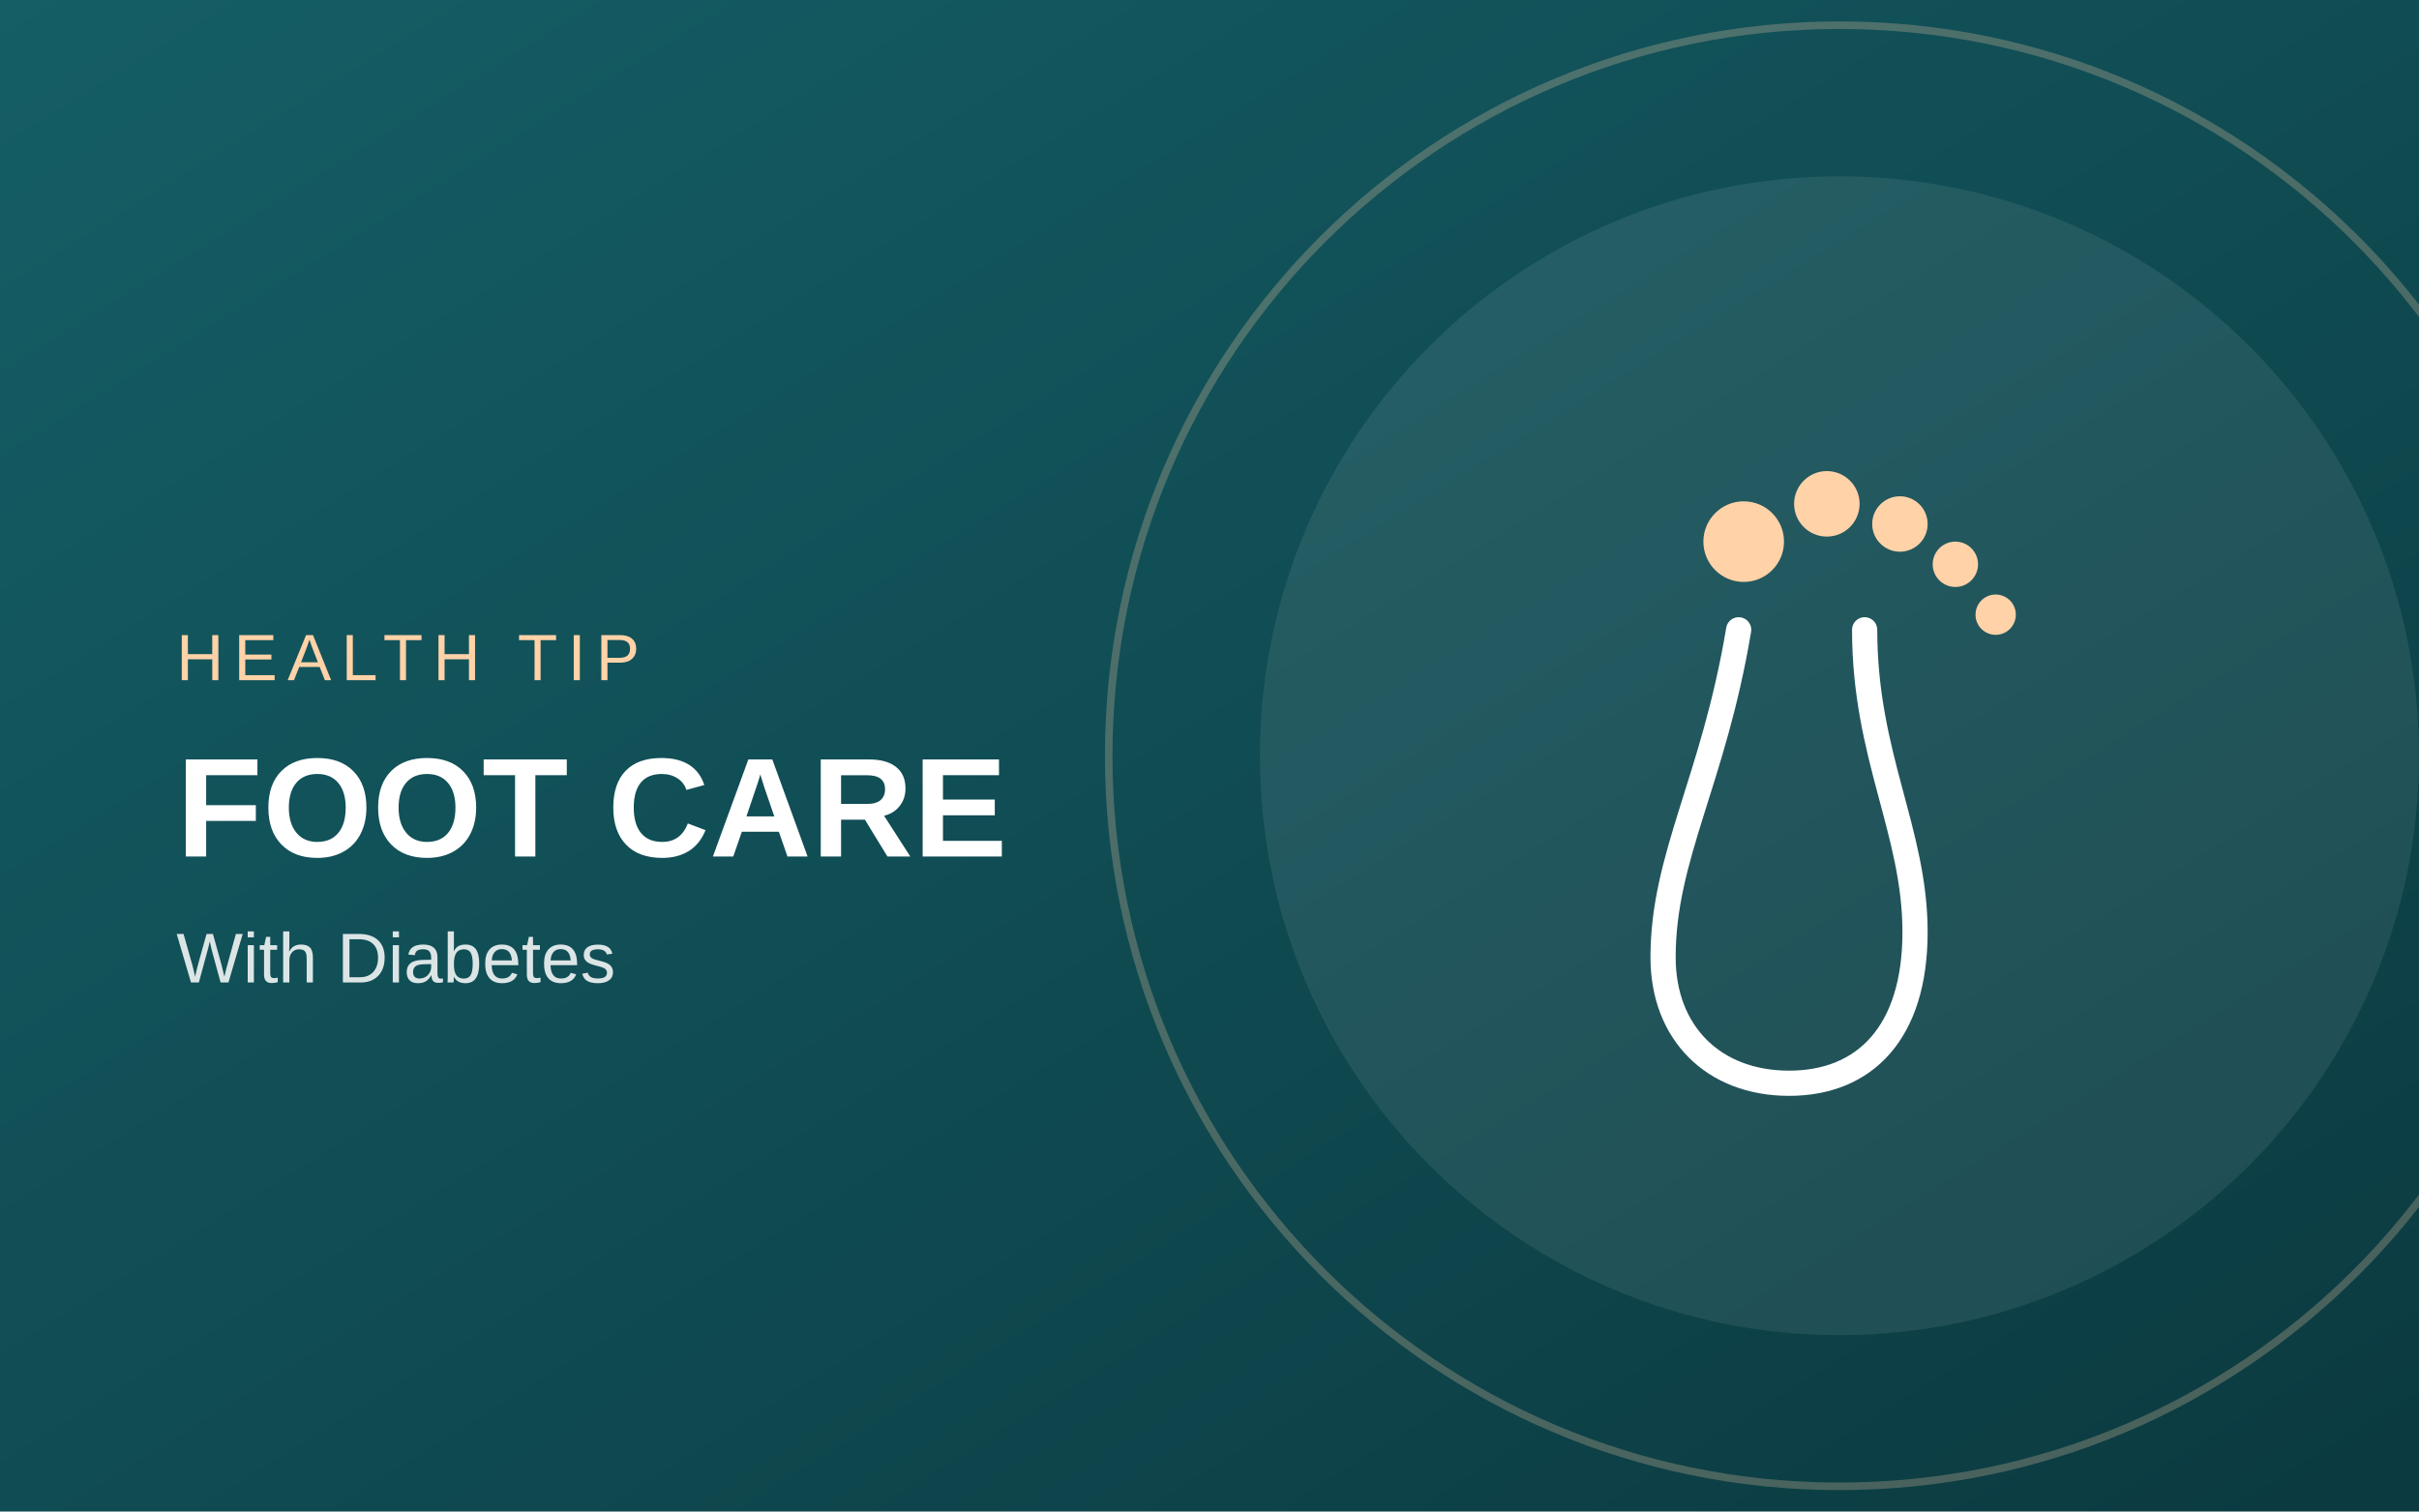
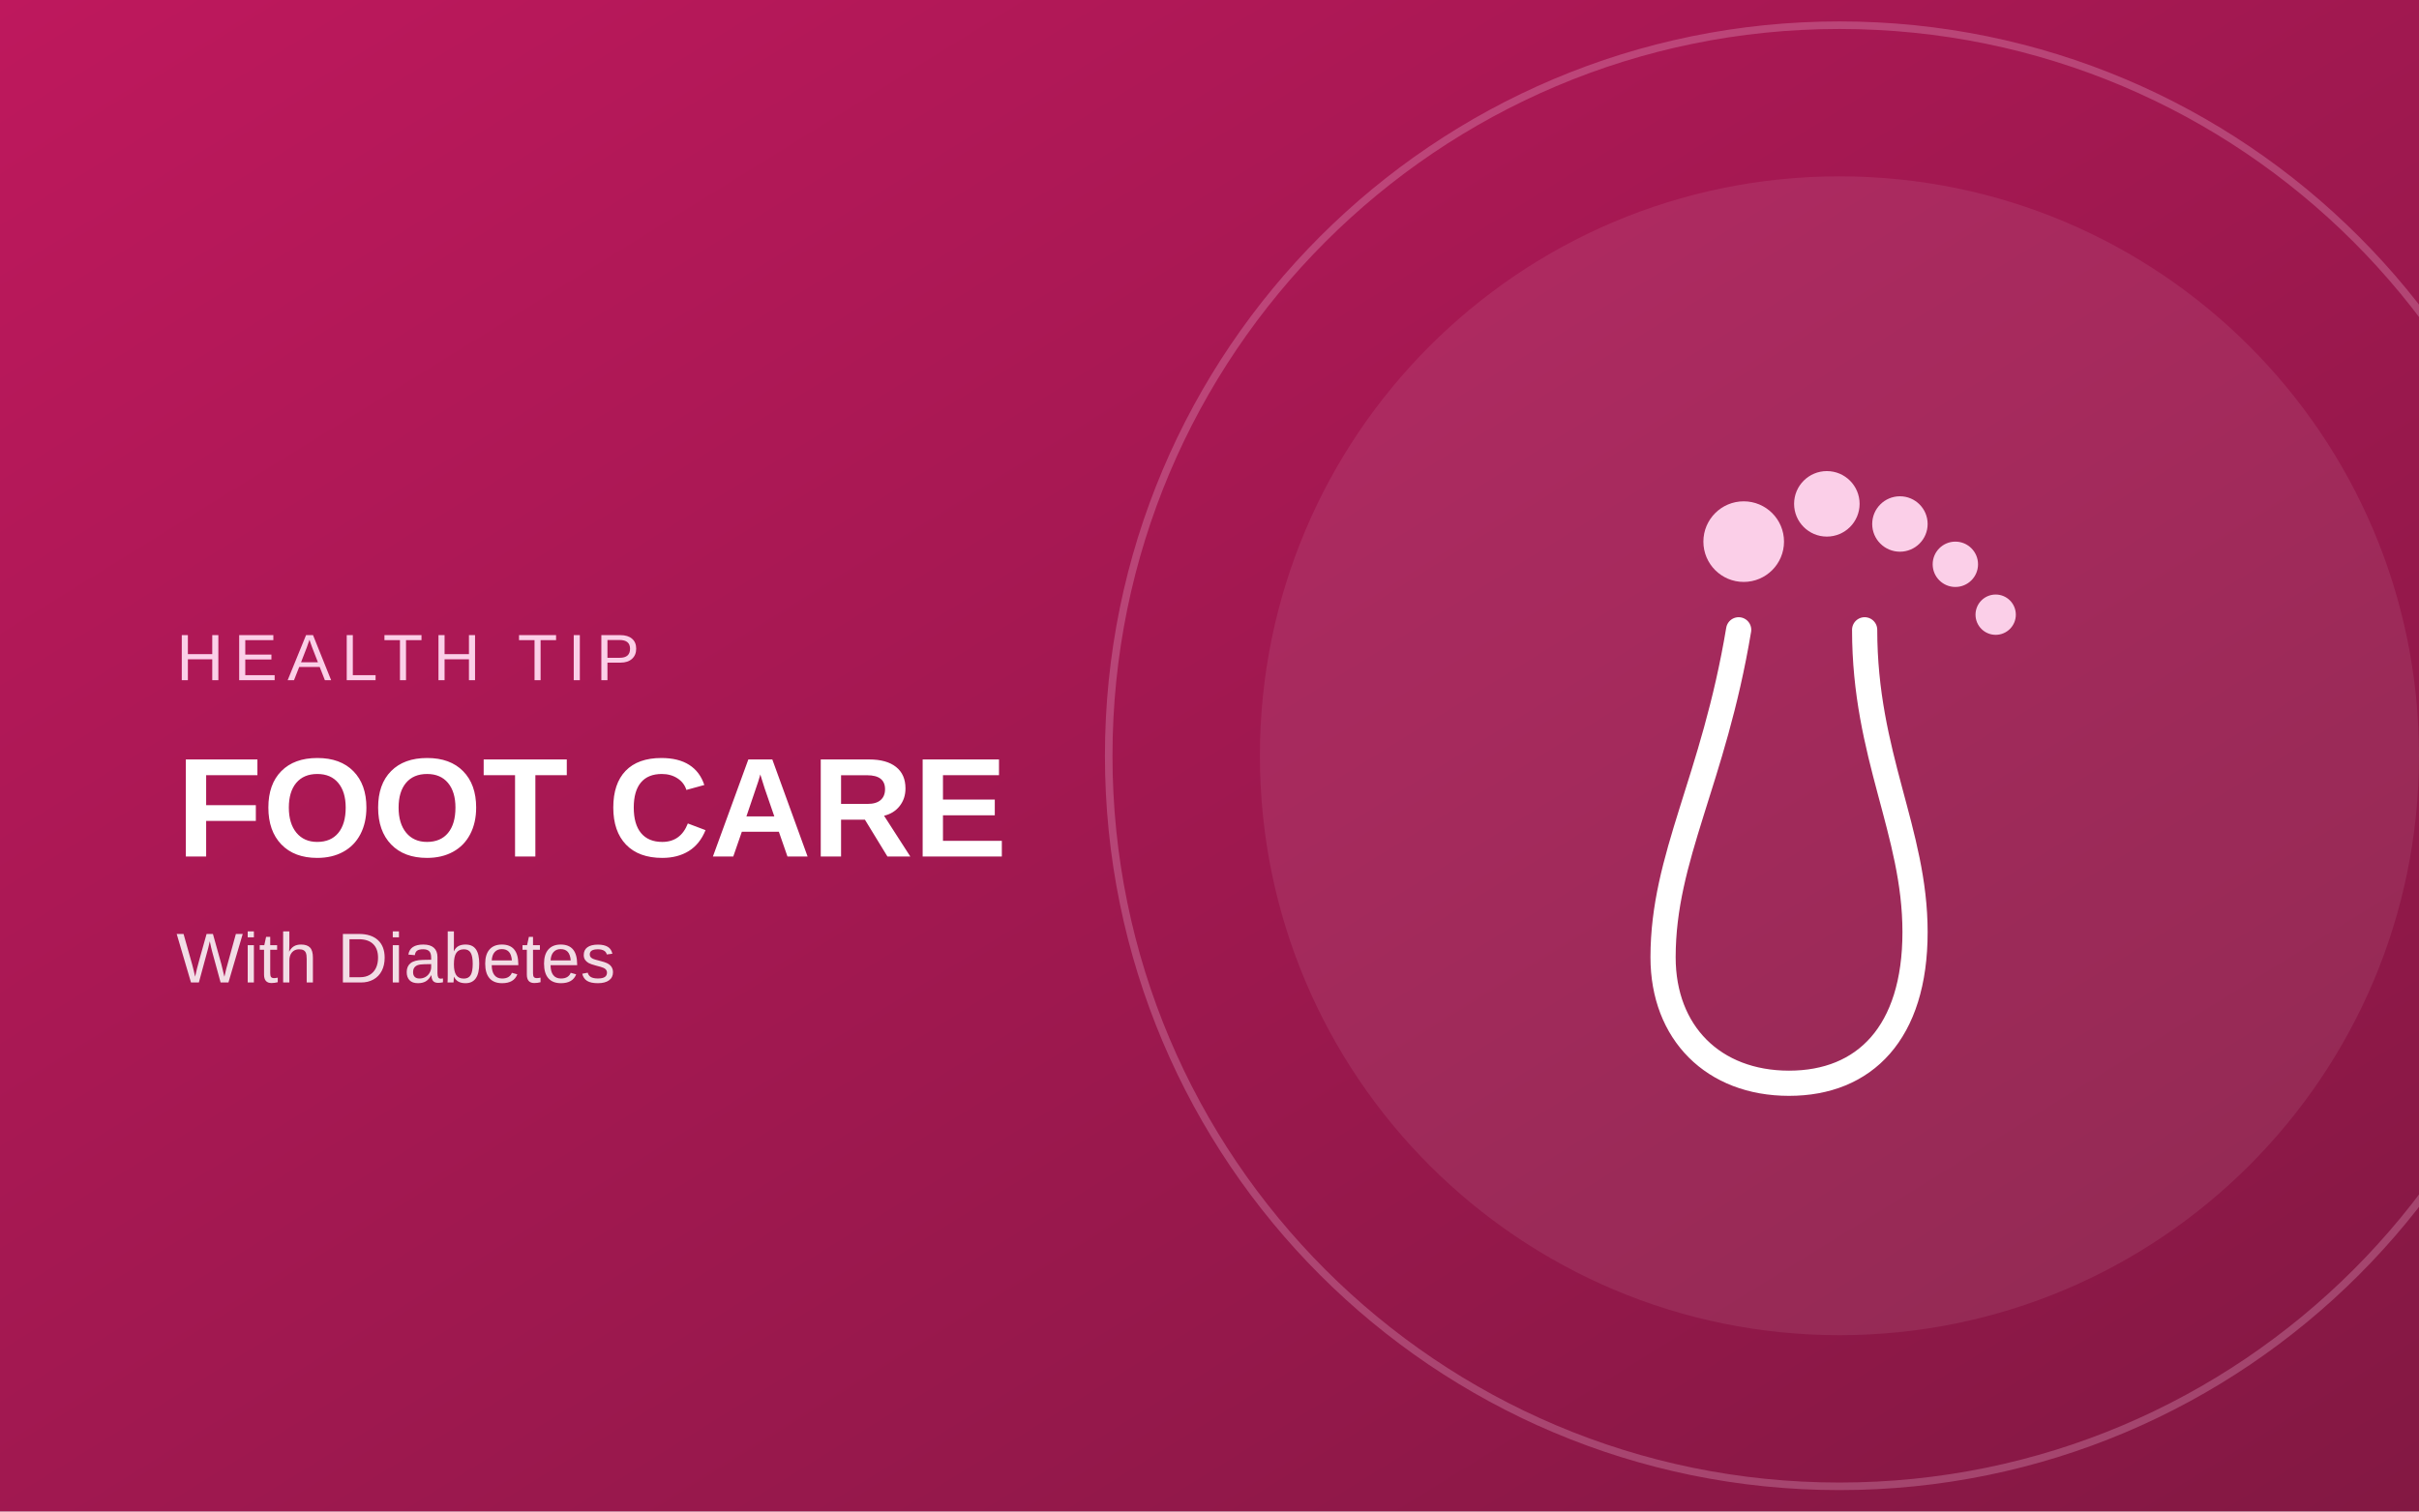
<svg xmlns="http://www.w3.org/2000/svg" width="960" height="600" viewBox="0 0 960 600">
  <defs>
    <linearGradient id="g" x1="0" y1="0" x2="1" y2="1">
-       <stop offset="0" stop-color="#155e66" />
-       <stop offset="1" stop-color="#0b3a40" />
+       <stop offset="0" stop-color="#be185d" />
+       <stop offset="1" stop-color="#831843" />
    </linearGradient>
  </defs>
  <rect width="960" height="600" fill="url(#g)" />
  <circle cx="730" cy="300" r="230" fill="#fff" opacity="0.08" />
-   <circle cx="730" cy="300" r="290" fill="none" stroke="#ffd2a8" stroke-opacity="0.25" stroke-width="3" />
+   <circle cx="730" cy="300" r="290" fill="none" stroke="#fbcfe8" stroke-opacity="0.25" stroke-width="3" />
  <g transform="translate(730 310)">
    <path d="M-40 -60c-10 60-30 90-30 130 0 30 20 50 50 50s50-20 50-60c0-40-20-70-20-120" fill="none" stroke="#fff" stroke-width="10" stroke-linecap="round" />
-     <circle cx="-38" cy="-95" r="16" fill="#ffd2a8" />
-     <circle cx="-5" cy="-110" r="13" fill="#ffd2a8" />
-     <circle cx="24" cy="-102" r="11" fill="#ffd2a8" />
-     <circle cx="46" cy="-86" r="9" fill="#ffd2a8" />
-     <circle cx="62" cy="-66" r="8" fill="#ffd2a8" />
+     <circle cx="-38" cy="-95" r="16" fill="#fbcfe8" />
+     <circle cx="-5" cy="-110" r="13" fill="#fbcfe8" />
+     <circle cx="24" cy="-102" r="11" fill="#fbcfe8" />
+     <circle cx="46" cy="-86" r="9" fill="#fbcfe8" />
+     <circle cx="62" cy="-66" r="8" fill="#fbcfe8" />
  </g>
-   <text x="70" y="270" font-family="Poppins, 'Segoe UI', Arial, sans-serif" font-size="26" font-weight="500" fill="#ffd2a8" letter-spacing="4">HEALTH TIP</text>
+   <text x="70" y="270" font-family="Poppins, 'Segoe UI', Arial, sans-serif" font-size="26" font-weight="500" fill="#fbcfe8" letter-spacing="4">HEALTH TIP</text>
  <text x="70" y="340" font-family="Poppins, 'Segoe UI', Arial, sans-serif" font-size="56" font-weight="700" fill="#fff">FOOT CARE</text>
  <text x="70" y="390" font-family="Poppins, 'Segoe UI', Arial, sans-serif" font-size="28" font-weight="300" fill="#fff" opacity="0.85">With Diabetes</text>
</svg>
